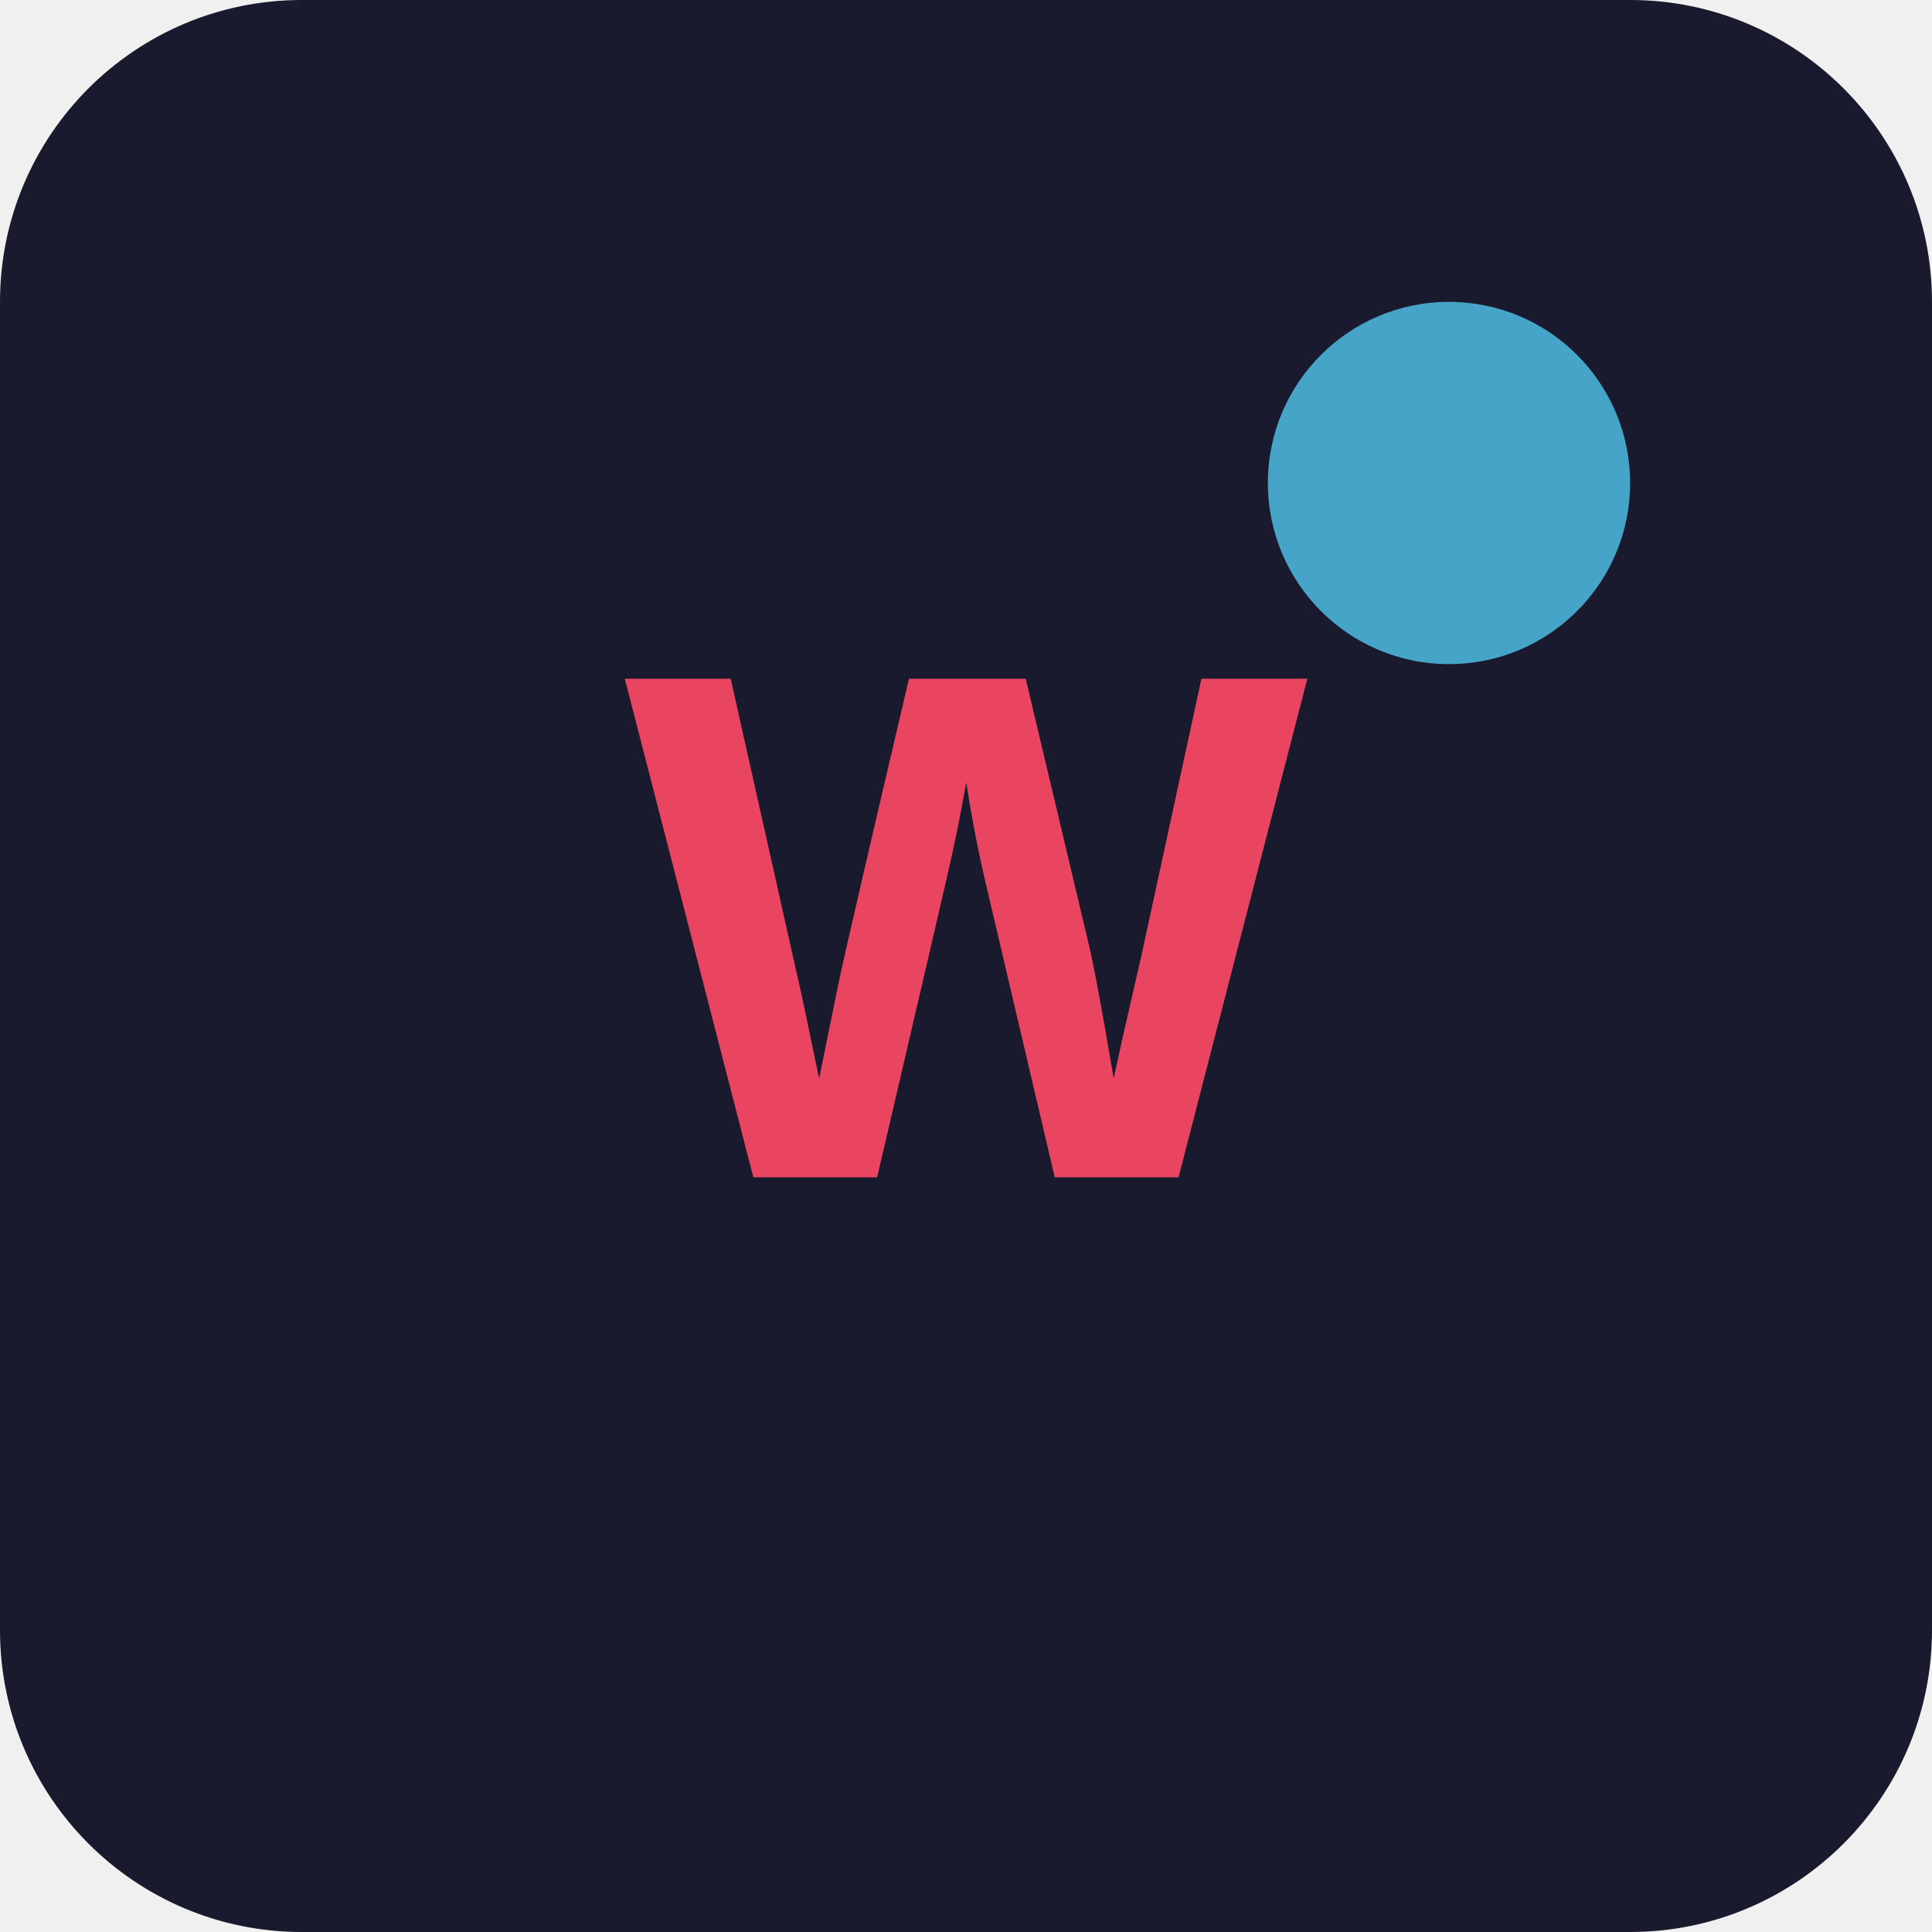
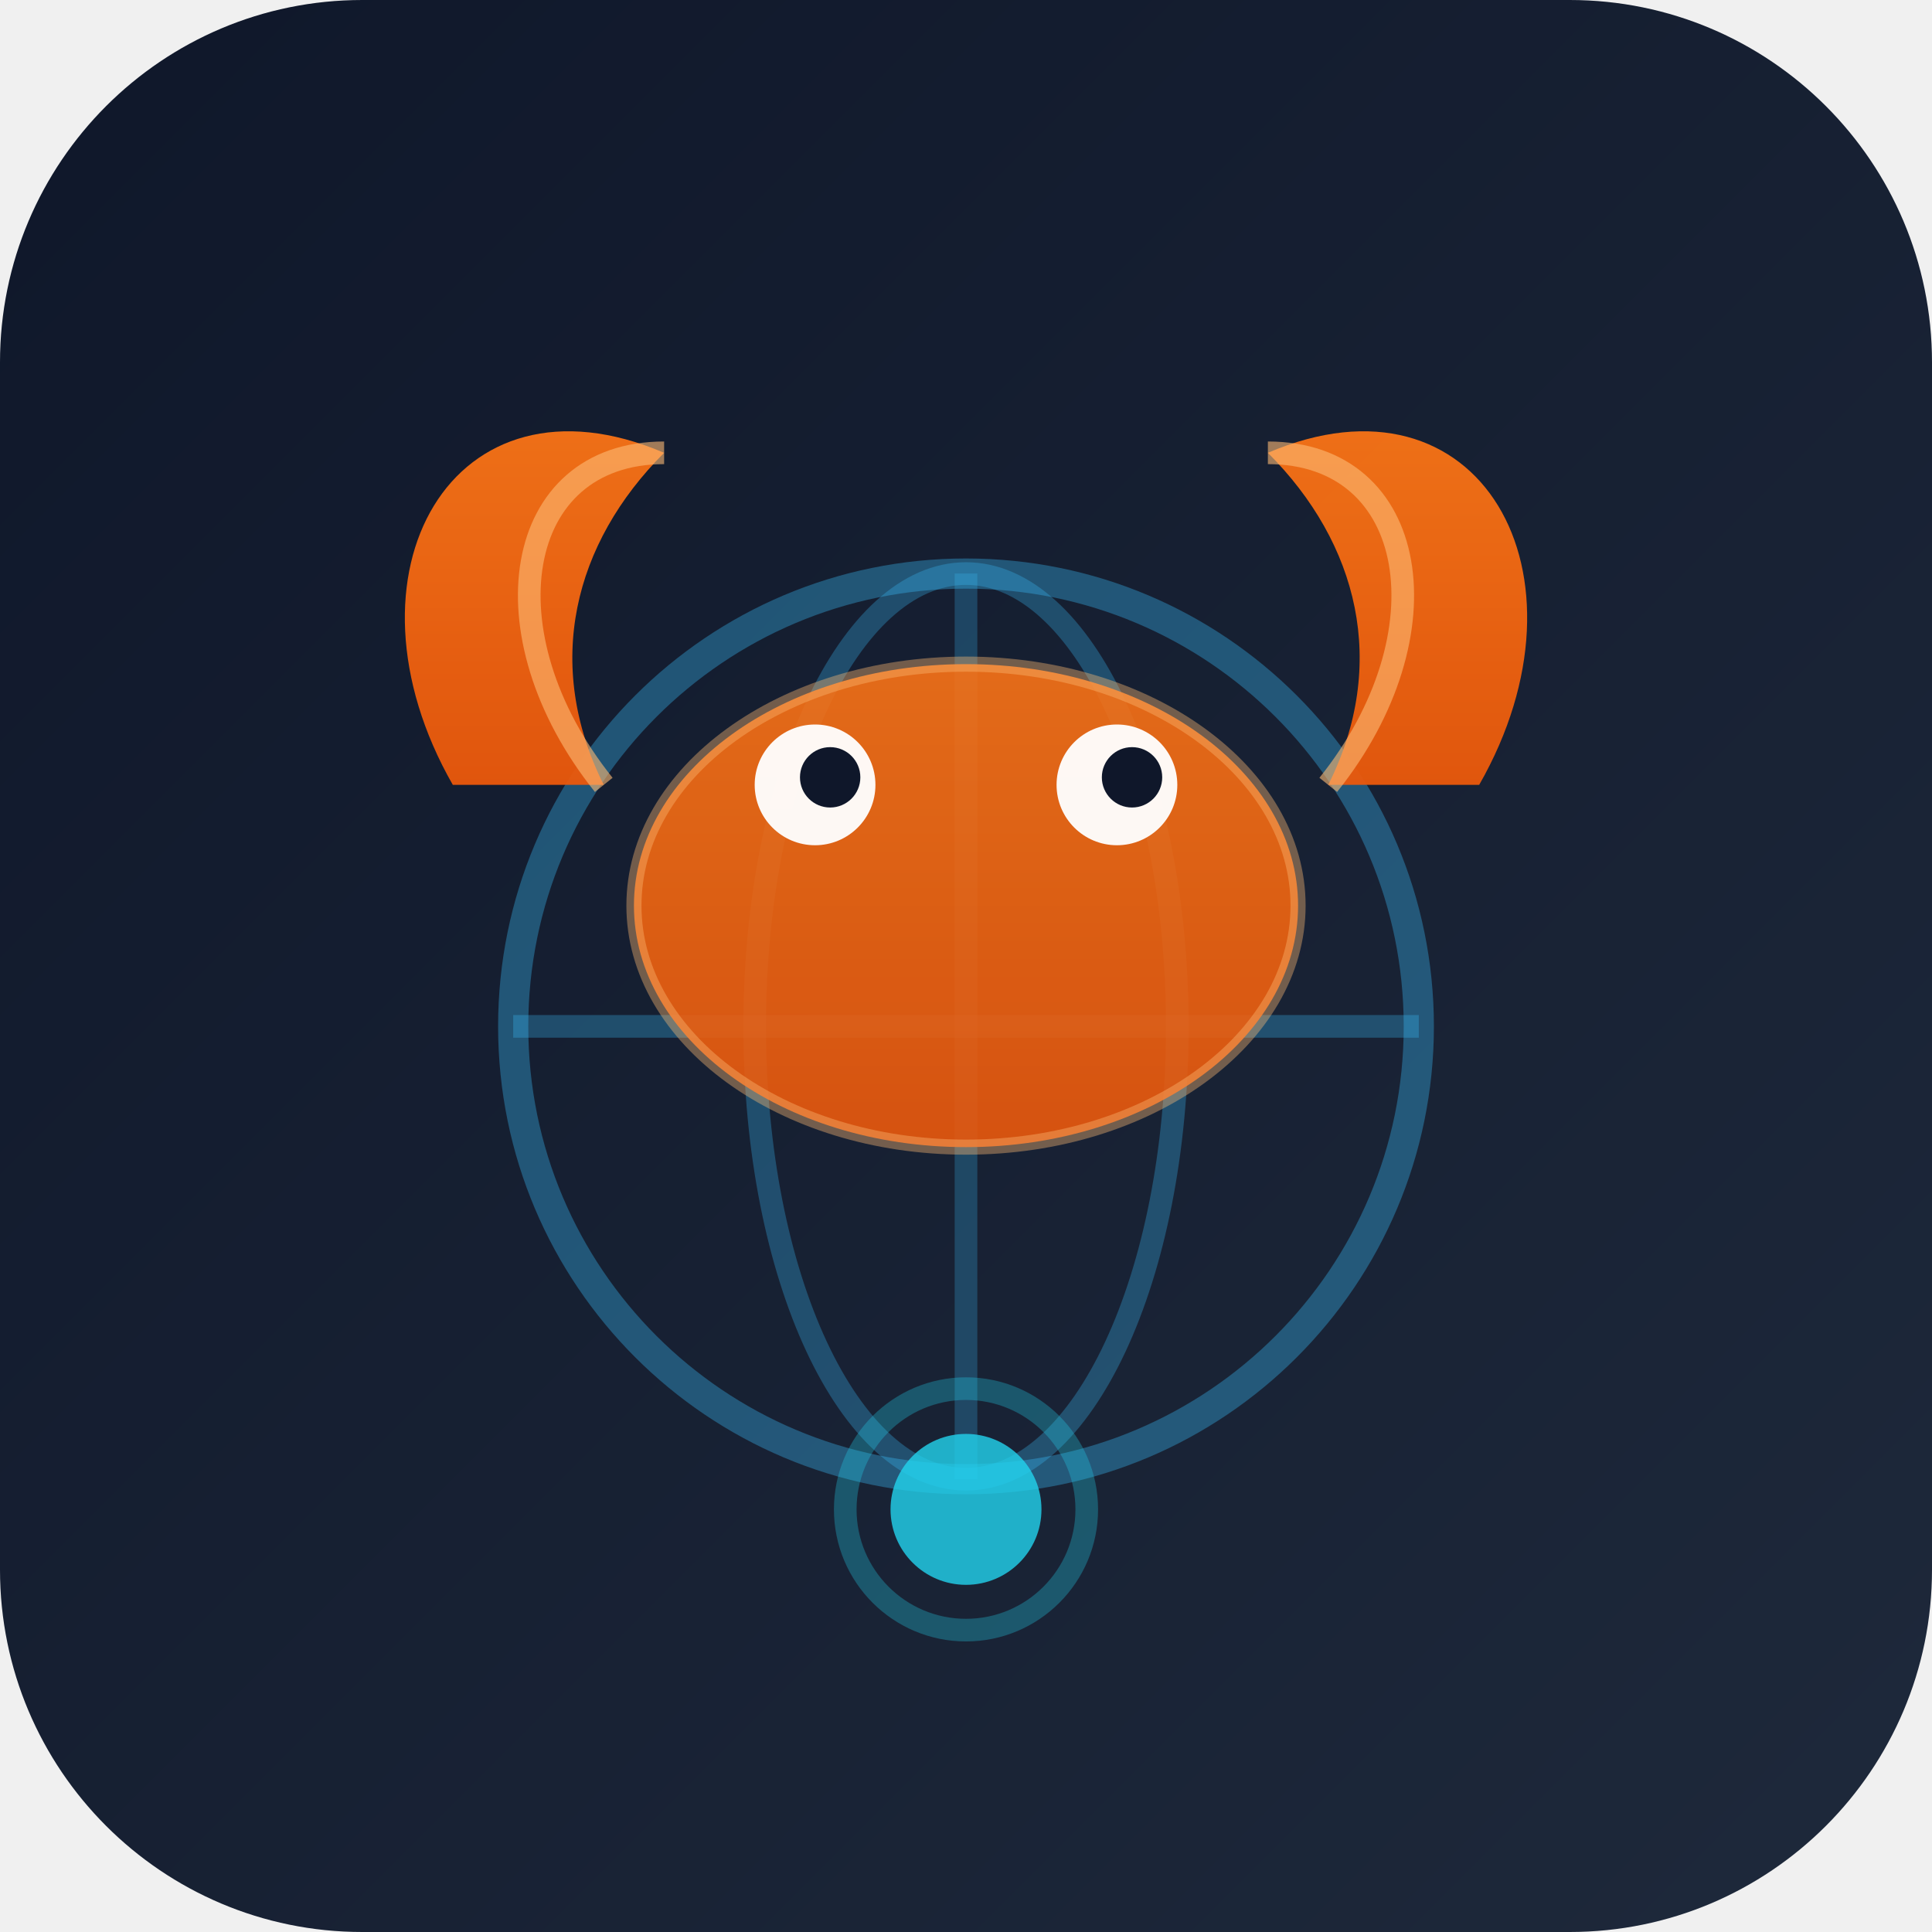
<svg xmlns="http://www.w3.org/2000/svg" viewBox="0 0 128 128">
-   <rect width="128" height="128" rx="20" fill="#1a1a2e" />
-   <text x="64" y="78" text-anchor="middle" font-family="Arial, sans-serif" font-weight="bold" font-size="48" fill="#e94560">W</text>
-   <circle cx="96" cy="32" r="12" fill="#53c7f0" opacity="0.8" />
+   <defs>
+     <linearGradient id="bg" x1="0" y1="0" x2="1" y2="1">
+       <stop offset="0%" stop-color="#0f172a" />
+       <stop offset="100%" stop-color="#1e293b" />
+     </linearGradient>
+     <linearGradient id="claw" x1="0" y1="0" x2="0" y2="1">
+       <stop offset="0%" stop-color="#f97316" />
+       <stop offset="100%" stop-color="#ea580c" />
+     </linearGradient>
+   </defs>
+   <rect width="128" height="128" rx="24" fill="url(#bg)" />
+   <circle cx="64" cy="68" r="30" fill="none" stroke="#38bdf8" stroke-width="2" opacity="0.35" />
+   <ellipse cx="64" cy="68" rx="14" ry="30" fill="none" stroke="#38bdf8" stroke-width="1.5" opacity="0.3" />
+   <line x1="34" y1="68" x2="94" y2="68" stroke="#38bdf8" stroke-width="1.5" opacity="0.3" />
+   <line x1="64" y1="38" x2="64" y2="98" stroke="#38bdf8" stroke-width="1.5" opacity="0.25" />
+   <path d="M30 52 C22 38, 30 24, 44 30 C38 36, 36 44, 40 52 Z" fill="url(#claw)" opacity="0.95" />
+   <path d="M40 52 C32 42, 34 30, 44 30" fill="none" stroke="#fdba74" stroke-width="1.5" opacity="0.6" />
+   <path d="M98 52 C106 38, 98 24, 84 30 C90 36, 92 44, 88 52 Z" fill="url(#claw)" opacity="0.95" />
+   <path d="M88 52 C96 42, 94 30, 84 30" fill="none" stroke="#fdba74" stroke-width="1.5" opacity="0.6" />
+   <ellipse cx="64" cy="60" rx="22" ry="16" fill="url(#claw)" opacity="0.9" />
+   <ellipse cx="64" cy="60" rx="22" ry="16" fill="none" stroke="#fdba74" stroke-width="1" opacity="0.4" />
+   <circle cx="54" cy="52" r="4" fill="#fff" opacity="0.95" />
+   <circle cx="74" cy="52" r="4" fill="#fff" opacity="0.95" />
+   <circle cx="55" cy="51.5" r="2" fill="#0f172a" />
+   <circle cx="75" cy="51.5" r="2" fill="#0f172a" />
+   <circle cx="64" cy="100" r="5" fill="#22d3ee" opacity="0.8" />
+   <circle cx="64" cy="100" r="8" fill="none" stroke="#22d3ee" stroke-width="1.5" opacity="0.3" />
</svg>
